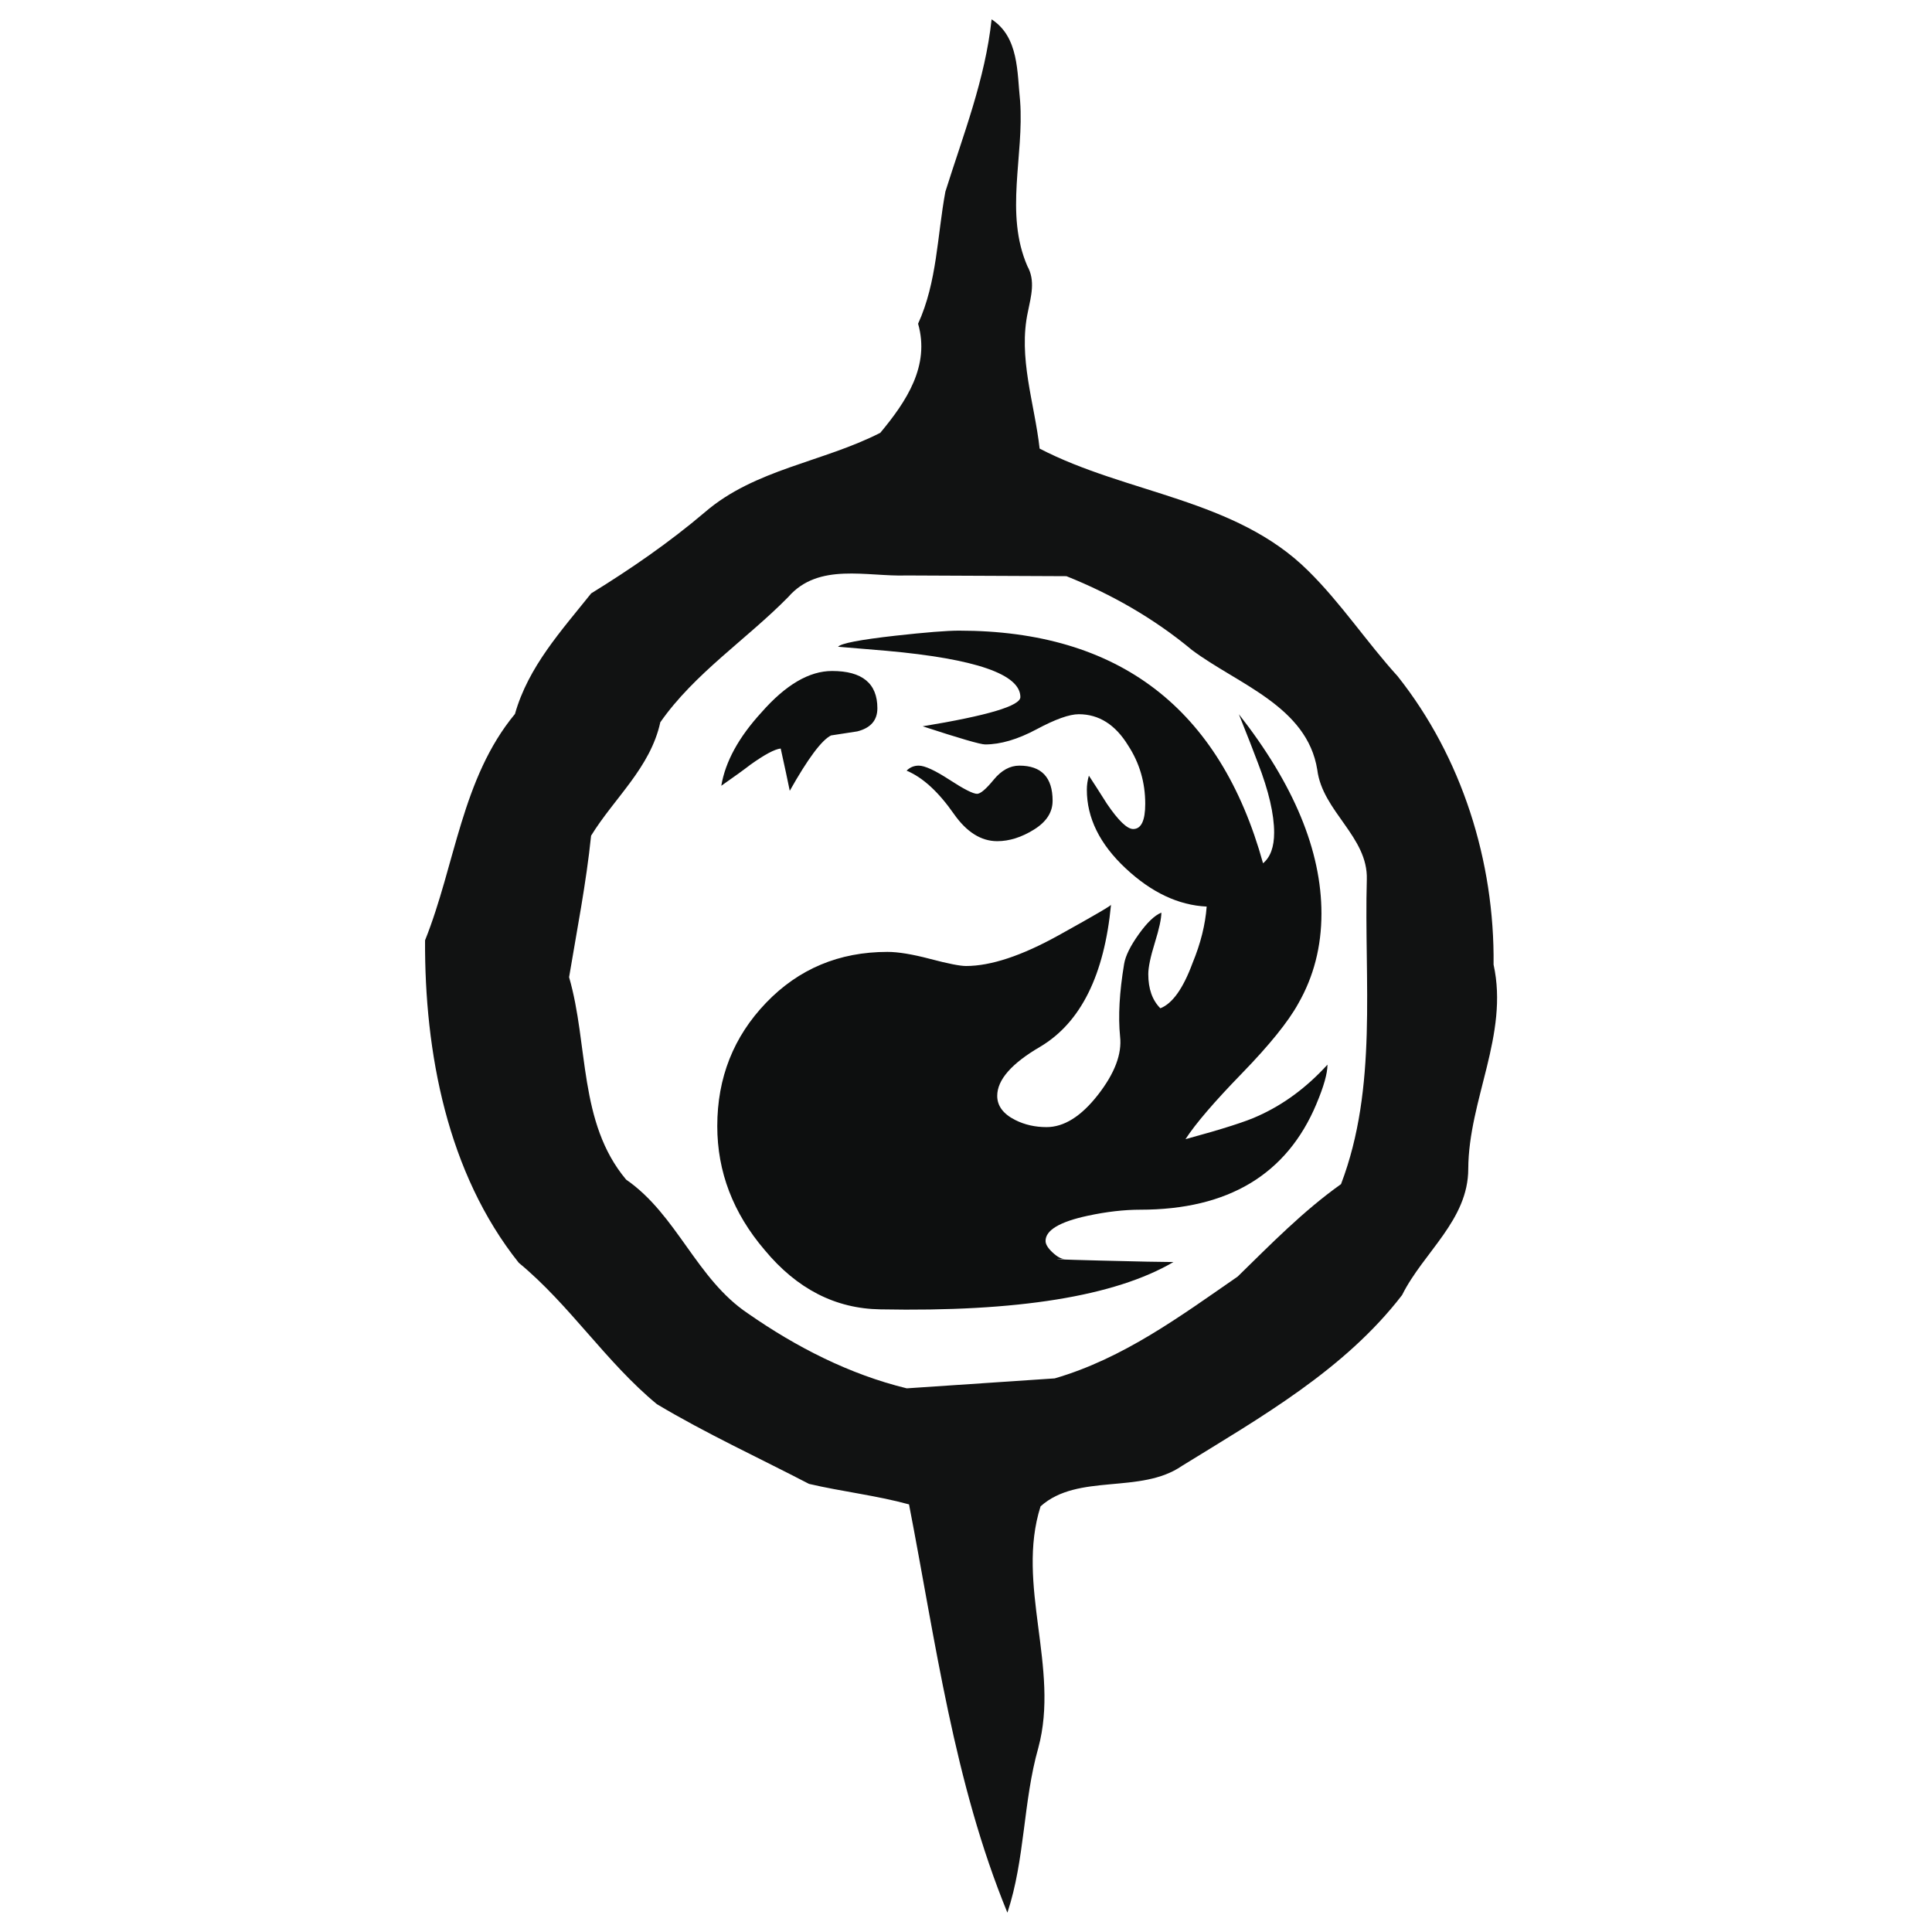
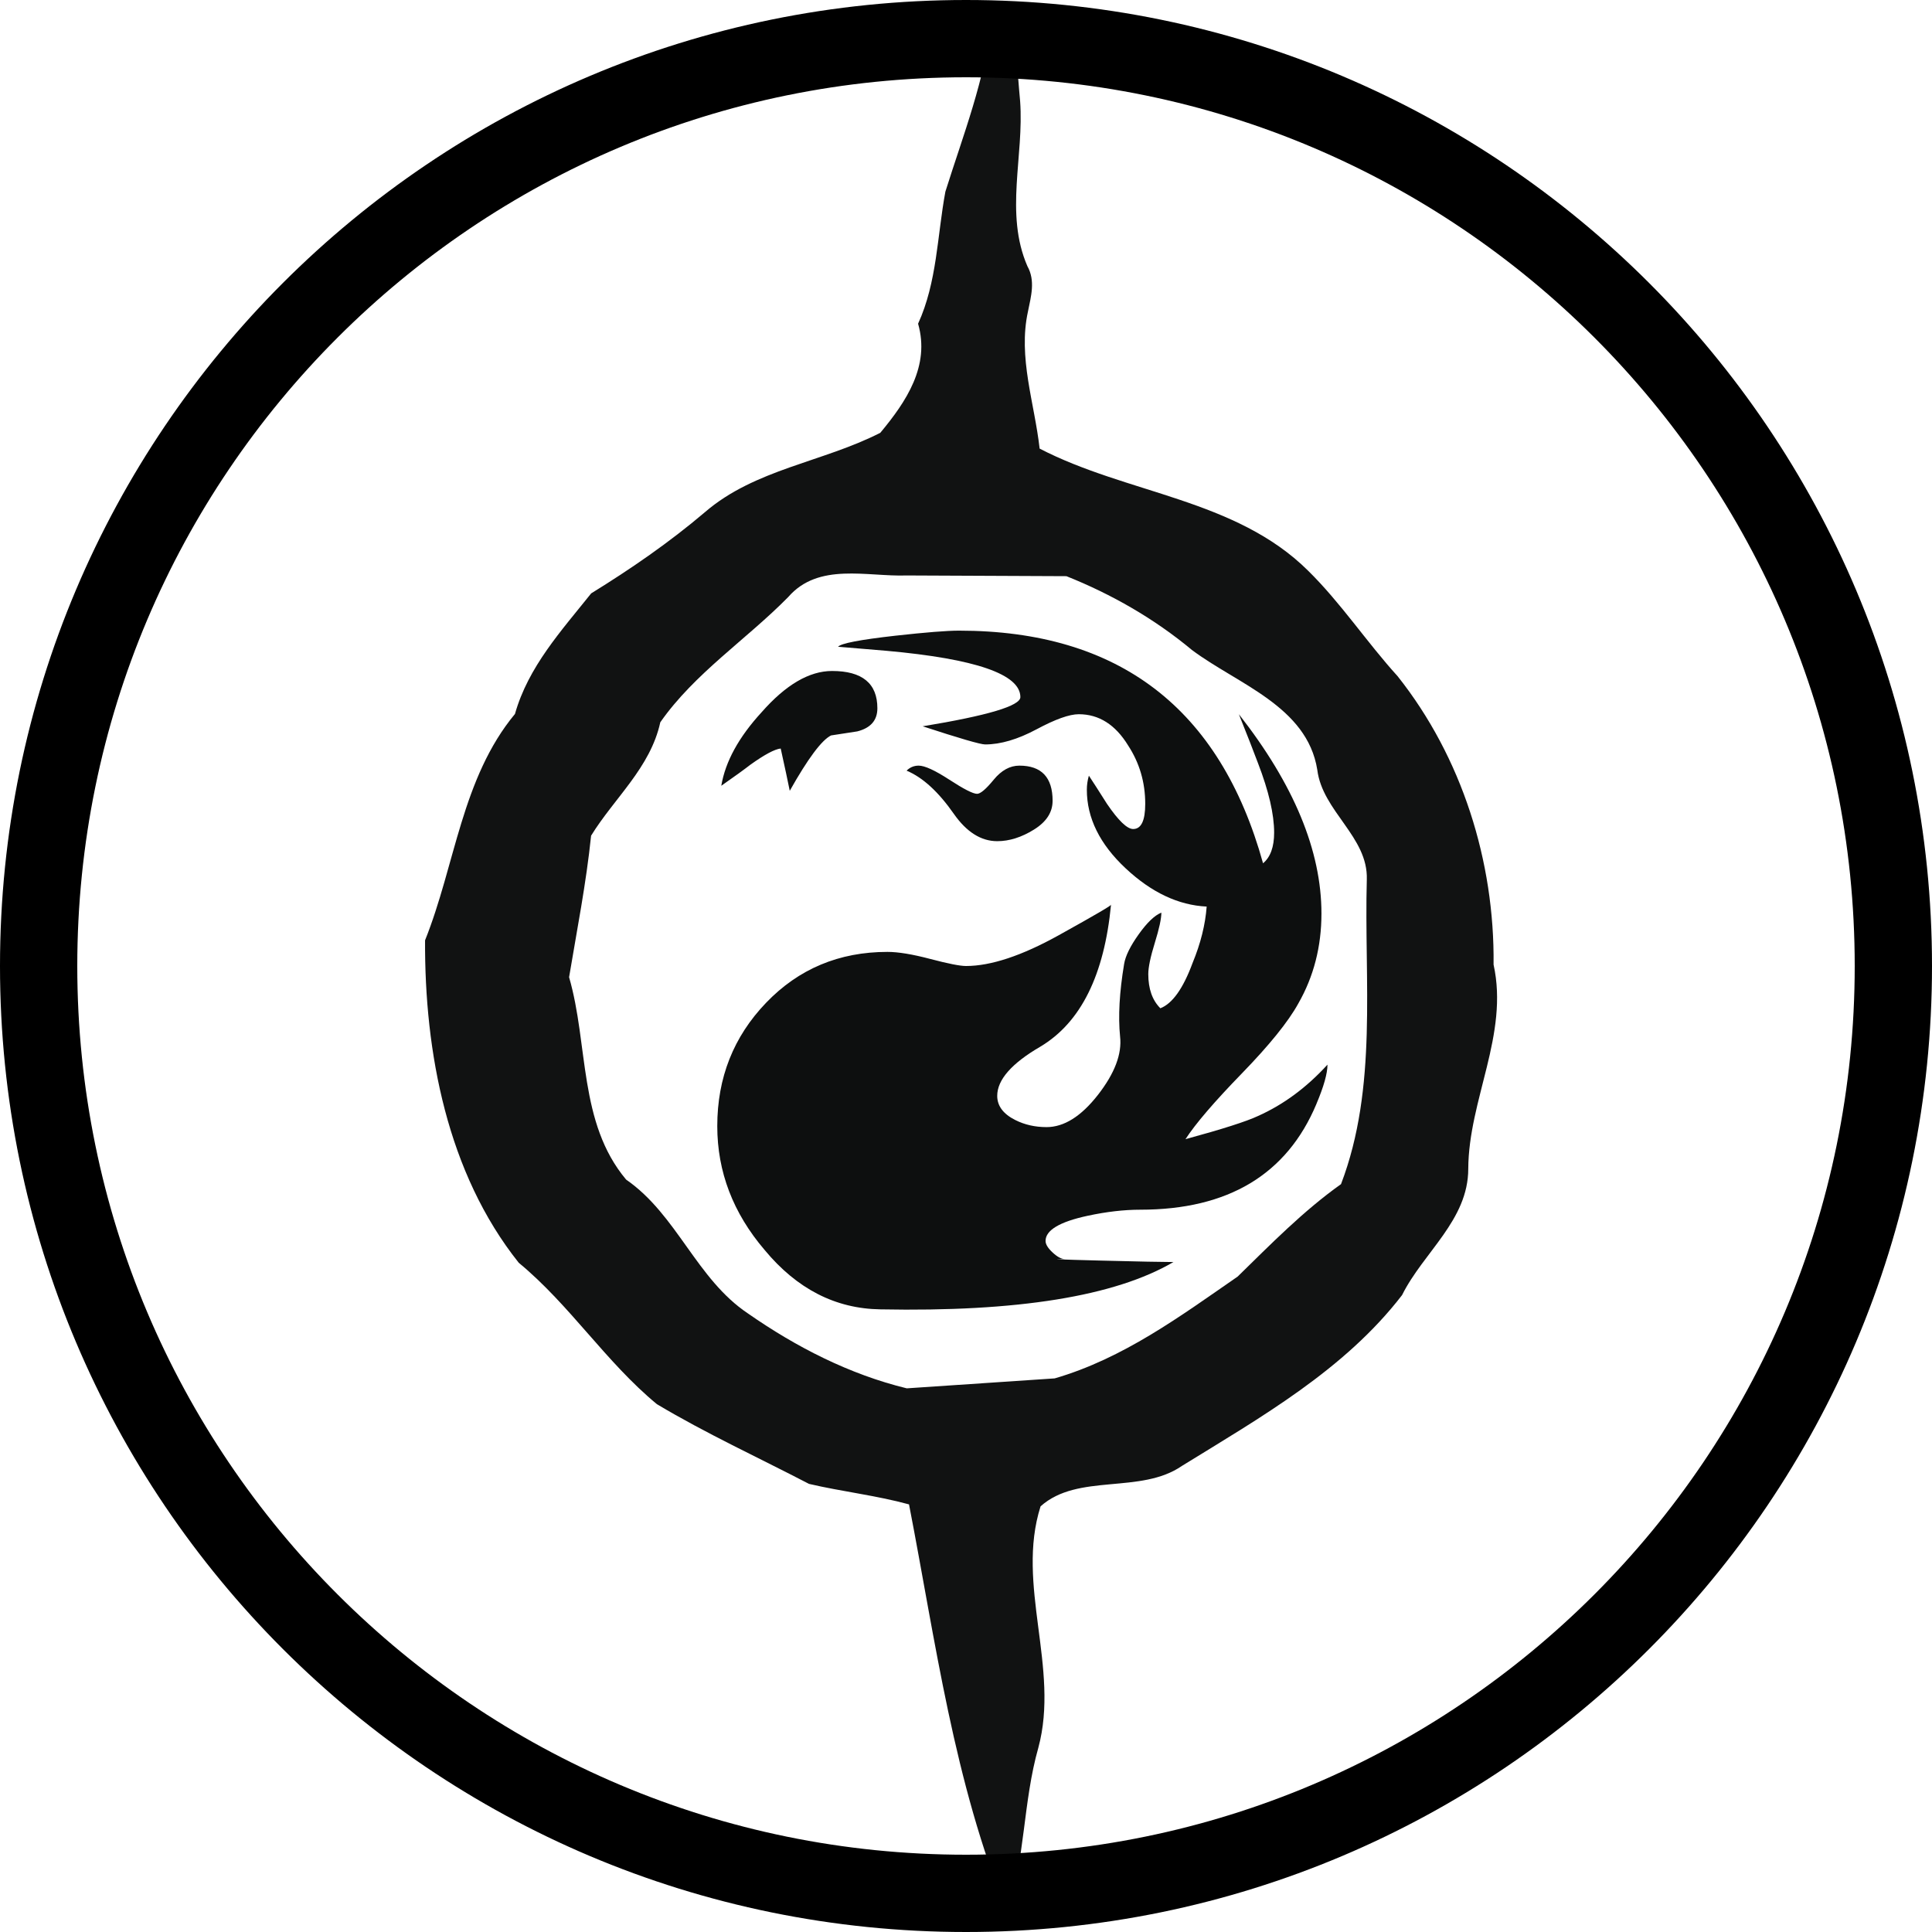
<svg xmlns="http://www.w3.org/2000/svg" viewBox="0 0 100 100" version="1.1" id="svg1">
  <defs id="defs1" />
  <g fill="none" id="g1">
    <path d="M 77.307,49.928 C 77.366,44.584 75.668,39.19 72.34,35 70.733,33.23 69.409,31.213 67.707,29.539 63.952,25.814 58.332,25.566 53.811,23.219 53.547,20.862 52.686,18.504 53.207,16.125 53.366,15.334 53.6,14.533 53.178,13.777 51.991,11.045 53.012,8.078 52.801,5.23 52.643,3.742 52.743,1.921 51.325,1.001 c -0.33,3.098 -1.469,5.98 -2.392,8.918 -0.426,2.291 -0.426,4.676 -1.413,6.836 0.627,2.189 -0.613,4.031 -1.955,5.646 -2.968,1.52 -6.496,1.881 -9.078,4.109 -1.84,1.563 -3.828,2.932 -5.887,4.203 -1.545,1.934 -3.256,3.797 -3.945,6.24 -2.762,3.334 -3.088,7.811 -4.654,11.717 -0.029,5.799 1.146,12.043 4.85,16.691 2.65,2.188 4.502,5.131 7.149,7.318 2.541,1.518 5.252,2.764 7.875,4.127 1.709,0.4 3.475,0.596 5.176,1.061 1.379,7.109 2.322,14.389 5.092,21.133 0.918,-2.768 0.807,-5.736 1.6,-8.533 1.119,-4.135 -1.176,-8.439 0.117,-12.5 1.938,-1.732 5.17,-0.607 7.32,-2.094 4.092,-2.523 8.422,-4.98 11.391,-8.84 1.105,-2.219 3.426,-3.877 3.426,-6.539 0.019,-3.583 2.109,-6.941 1.31,-10.566 z M 46.934,71.86 c -2.965,-0.721 -5.727,-2.139 -8.213,-3.871 -2.676,-1.783 -3.674,-5.109 -6.314,-6.934 -2.473,-2.949 -1.938,-6.98 -2.951,-10.475 0.406,-2.439 0.885,-4.857 1.139,-7.326 1.205,-1.955 3.066,-3.514 3.582,-5.869 1.769,-2.533 4.459,-4.285 6.619,-6.48 1.572,-1.813 4.074,-1.047 6.139,-1.119 l 8.263,0.037 c 2.342,0.936 4.547,2.197 6.496,3.82 2.354,1.766 5.961,2.908 6.488,6.199 0.268,2.16 2.633,3.467 2.564,5.678 -0.146,5.256 0.579,10.752 -1.335,15.77 -1.963,1.398 -3.637,3.111 -5.35,4.785 -2.979,2.061 -5.924,4.24 -9.469,5.27 z" fill="#111212" id="path1-4" />
    <path d="m 68.138,57.141 c -1.53,3.649 -4.569,5.473 -9.12,5.473 -0.834,0 -1.738,0.104 -2.711,0.312 -1.459,0.313 -2.189,0.748 -2.189,1.304 0,0.174 0.121,0.373 0.365,0.599 0.242,0.226 0.452,0.338 0.625,0.338 -0.869,0 -0.278,0.026 1.771,0.078 2.05,0.052 3.336,0.078 3.858,0.078 -3.023,1.771 -8.079,2.587 -15.167,2.449 -2.329,-0.034 -4.326,-1.06 -5.994,-3.075 -1.634,-1.912 -2.45,-4.049 -2.45,-6.411 0,-2.501 0.842,-4.63 2.529,-6.385 1.684,-1.753 3.779,-2.631 6.28,-2.631 0.556,0 1.294,0.122 2.215,0.365 C 49.071,49.878 49.688,50 50,50 c 1.285,0 2.884,-0.529 4.796,-1.59 1.91,-1.06 2.815,-1.59 2.711,-1.59 -0.348,3.649 -1.564,6.099 -3.65,7.349 -1.494,0.869 -2.241,1.72 -2.241,2.553 0,0.521 0.313,0.939 0.938,1.252 0.486,0.244 1.024,0.365 1.615,0.365 0.904,0 1.79,-0.555 2.659,-1.667 0.868,-1.113 1.251,-2.12 1.147,-3.024 -0.104,-1.042 -0.034,-2.294 0.209,-3.752 0.069,-0.418 0.321,-0.929 0.755,-1.537 0.434,-0.608 0.825,-0.982 1.173,-1.121 0,0.312 -0.113,0.834 -0.339,1.563 -0.226,0.729 -0.338,1.269 -0.338,1.616 0,0.764 0.208,1.355 0.625,1.771 0.624,-0.242 1.18,-1.024 1.668,-2.346 0.416,-1.007 0.659,-1.98 0.729,-2.918 -1.46,-0.07 -2.859,-0.729 -4.196,-1.981 -1.338,-1.252 -2.006,-2.606 -2.006,-4.065 0,-0.243 0.034,-0.486 0.105,-0.73 0.208,0.313 0.52,0.8 0.937,1.459 0.591,0.868 1.043,1.303 1.356,1.303 0.416,0 0.624,-0.434 0.624,-1.303 0,-1.112 -0.296,-2.119 -0.886,-3.023 -0.66,-1.077 -1.512,-1.616 -2.554,-1.616 -0.487,0 -1.216,0.261 -2.188,0.782 -0.974,0.52 -1.86,0.782 -2.658,0.782 -0.244,0 -1.322,-0.314 -3.233,-0.939 3.37,-0.555 5.056,-1.059 5.056,-1.511 0,-1.181 -2.311,-1.981 -6.932,-2.397 -0.452,-0.034 -1.286,-0.104 -2.502,-0.209 0.138,-0.174 1.129,-0.365 2.972,-0.573 1.563,-0.173 2.658,-0.261 3.283,-0.261 8.269,0 13.516,4.015 15.74,12.041 0.382,-0.316 0.574,-0.846 0.574,-1.585 0,-0.952 -0.278,-2.15 -0.834,-3.594 -0.21,-0.563 -0.54,-1.409 -0.991,-2.536 2.848,3.63 4.274,7.071 4.274,10.317 0,1.711 -0.401,3.264 -1.2,4.66 -0.52,0.943 -1.494,2.147 -2.918,3.614 -1.425,1.466 -2.398,2.601 -2.92,3.404 1.911,-0.52 3.163,-0.92 3.754,-1.199 1.32,-0.59 2.518,-1.476 3.596,-2.658 0,0.453 -0.191,1.131 -0.573,2.034 z M 45.413,36.659 c 0,0.624 -0.348,1.024 -1.042,1.198 l -1.356,0.209 c -0.487,0.243 -1.199,1.199 -2.137,2.866 -0.105,-0.52 -0.261,-1.25 -0.469,-2.189 -0.313,0.035 -0.833,0.313 -1.563,0.834 -0.313,0.243 -0.817,0.608 -1.512,1.094 0.21,-1.251 0.904,-2.517 2.086,-3.805 1.251,-1.424 2.467,-2.136 3.648,-2.136 1.563,0 2.345,0.644 2.345,1.929 z m 9.069,4.794 c 0,0.591 -0.321,1.087 -0.964,1.486 -0.643,0.4 -1.277,0.6 -1.902,0.6 -0.834,0 -1.582,-0.469 -2.241,-1.408 -0.8,-1.147 -1.616,-1.894 -2.45,-2.242 0.174,-0.173 0.382,-0.26 0.626,-0.26 0.313,0 0.841,0.243 1.589,0.729 0.747,0.487 1.224,0.73 1.434,0.73 0.174,0 0.46,-0.243 0.86,-0.73 0.399,-0.486 0.842,-0.729 1.329,-0.729 1.146,4.09e-4 1.72,0.609 1.72,1.824 z" fill="#0d0f0f" id="path1" style="stroke-width:0.409" />
+     <circle fill="#CAC5C0" cx="50" cy="50" id="circle1" style="fill:#cac5c0;fill-opacity:0;stroke:#000000;stroke-width:4;stroke-dasharray:none;stroke-opacity:1" r="48" />
  </g>
</svg>
